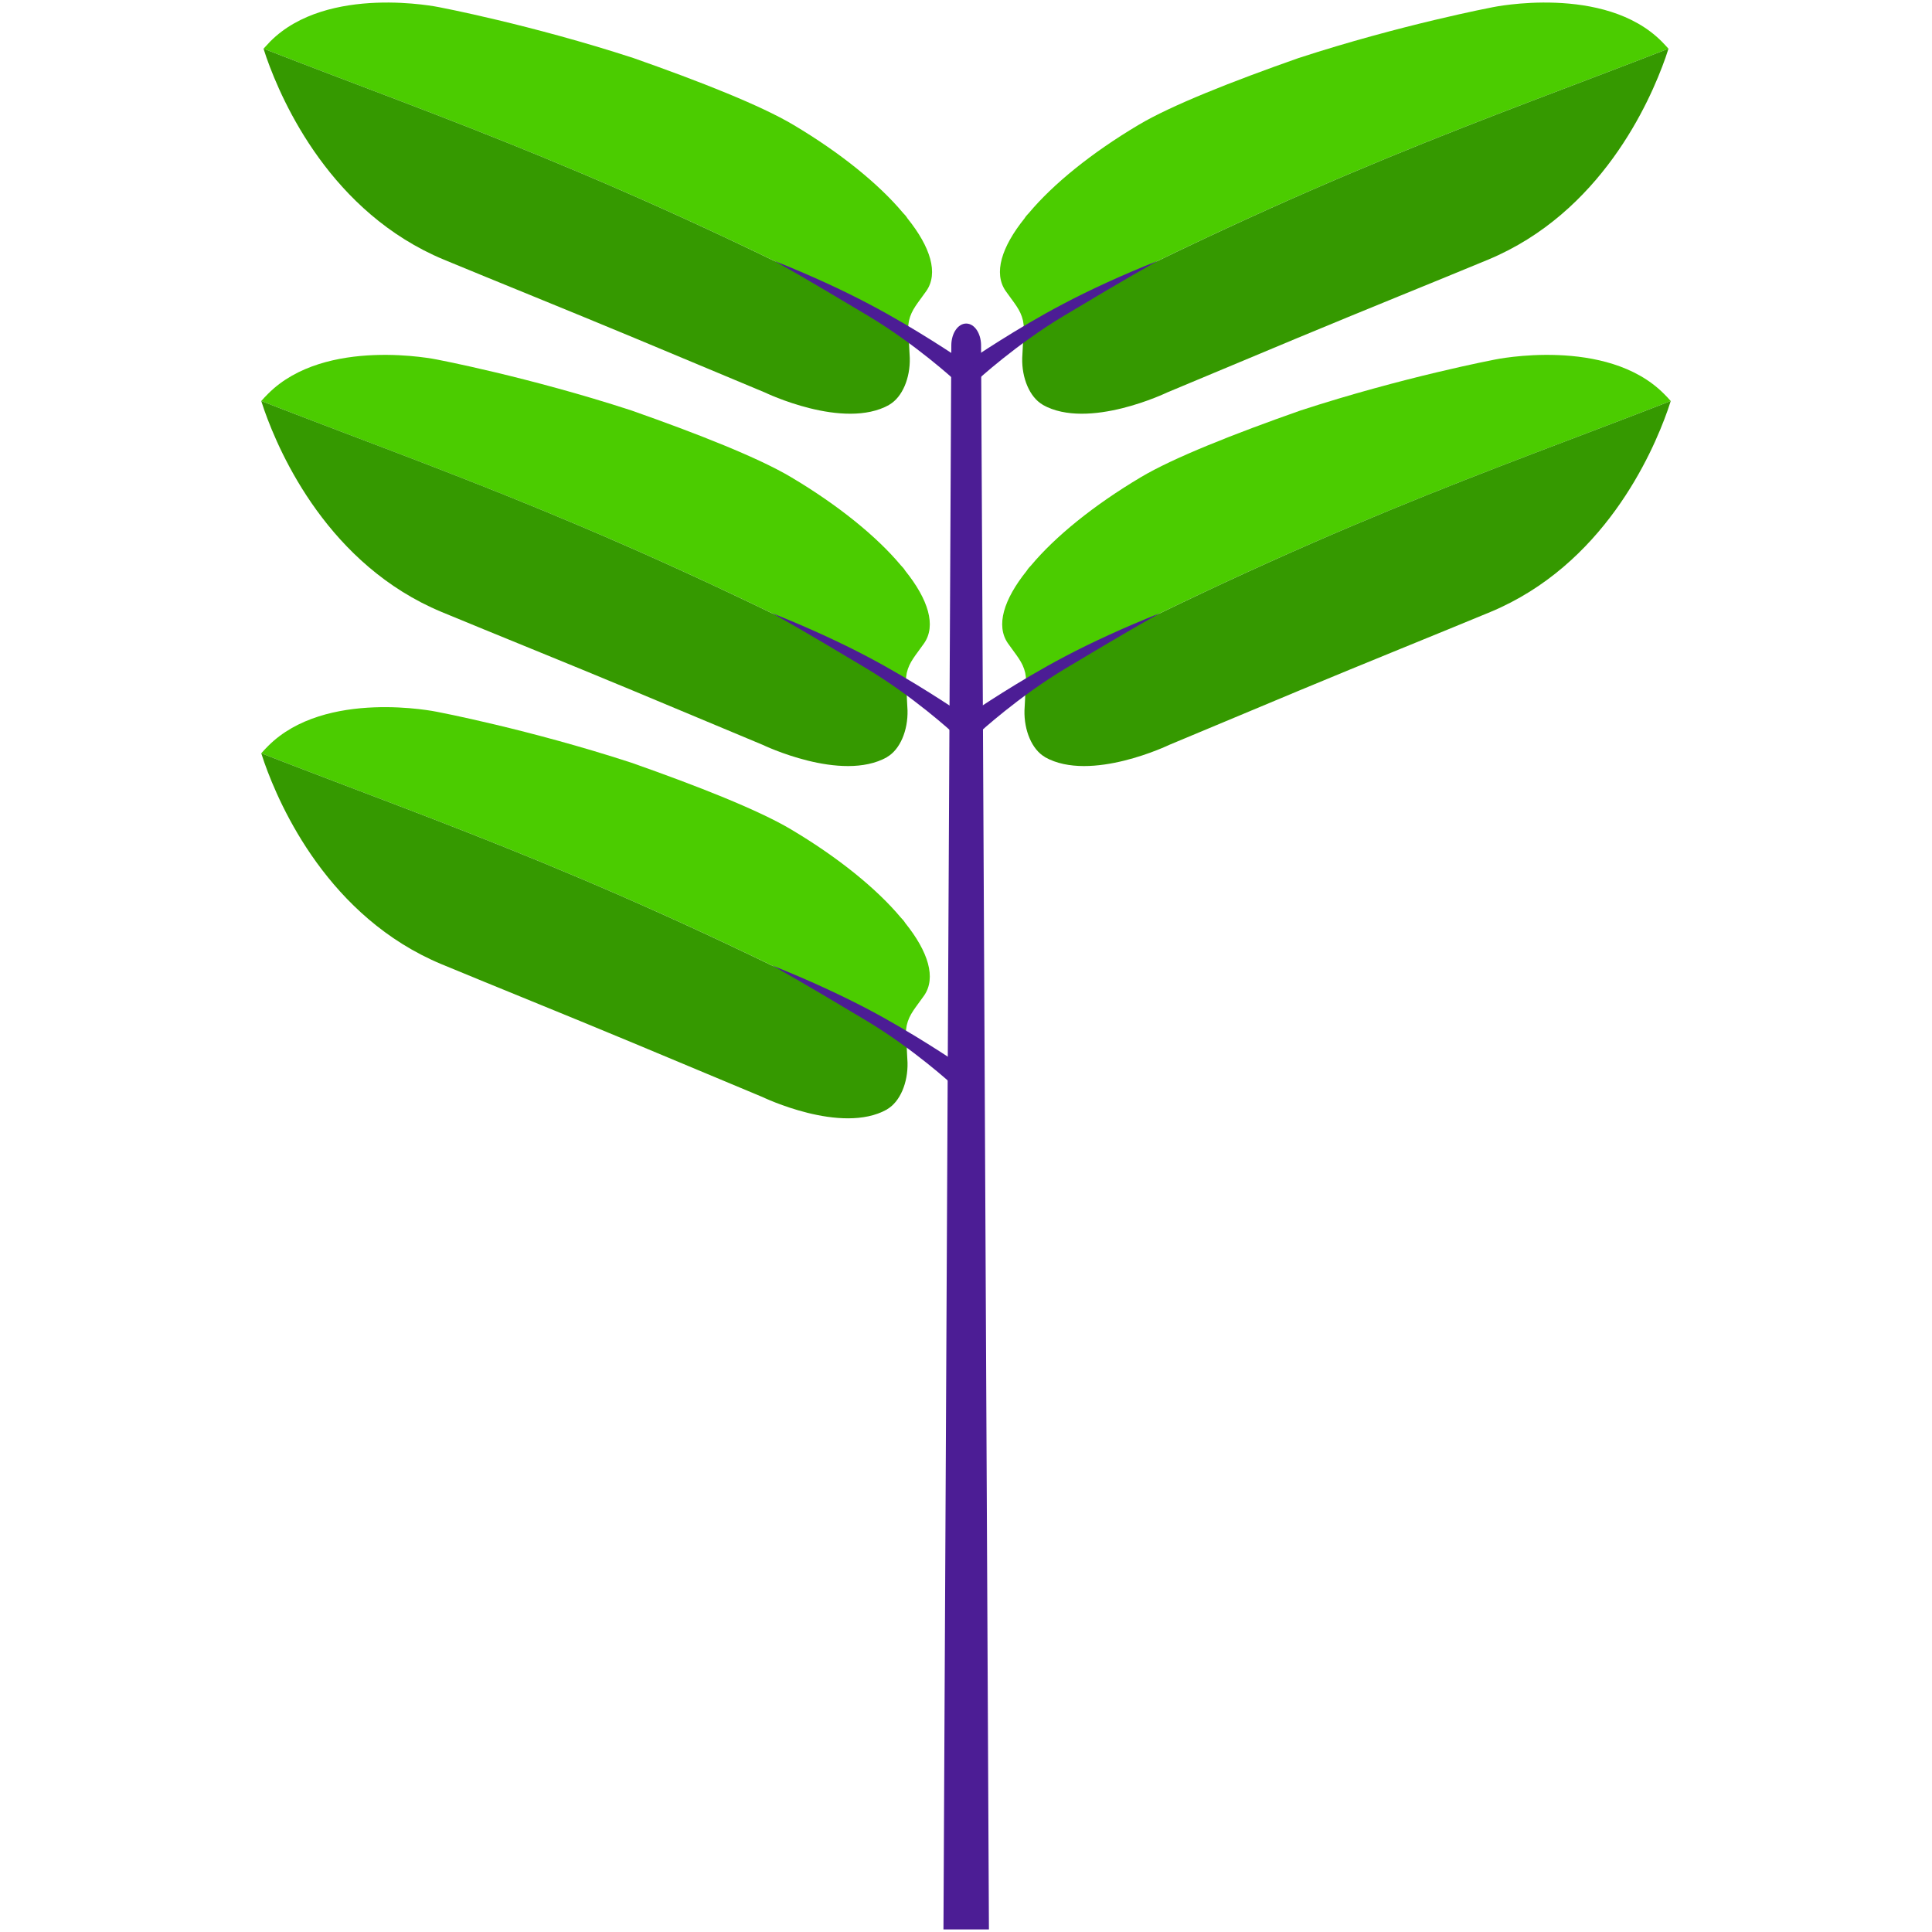
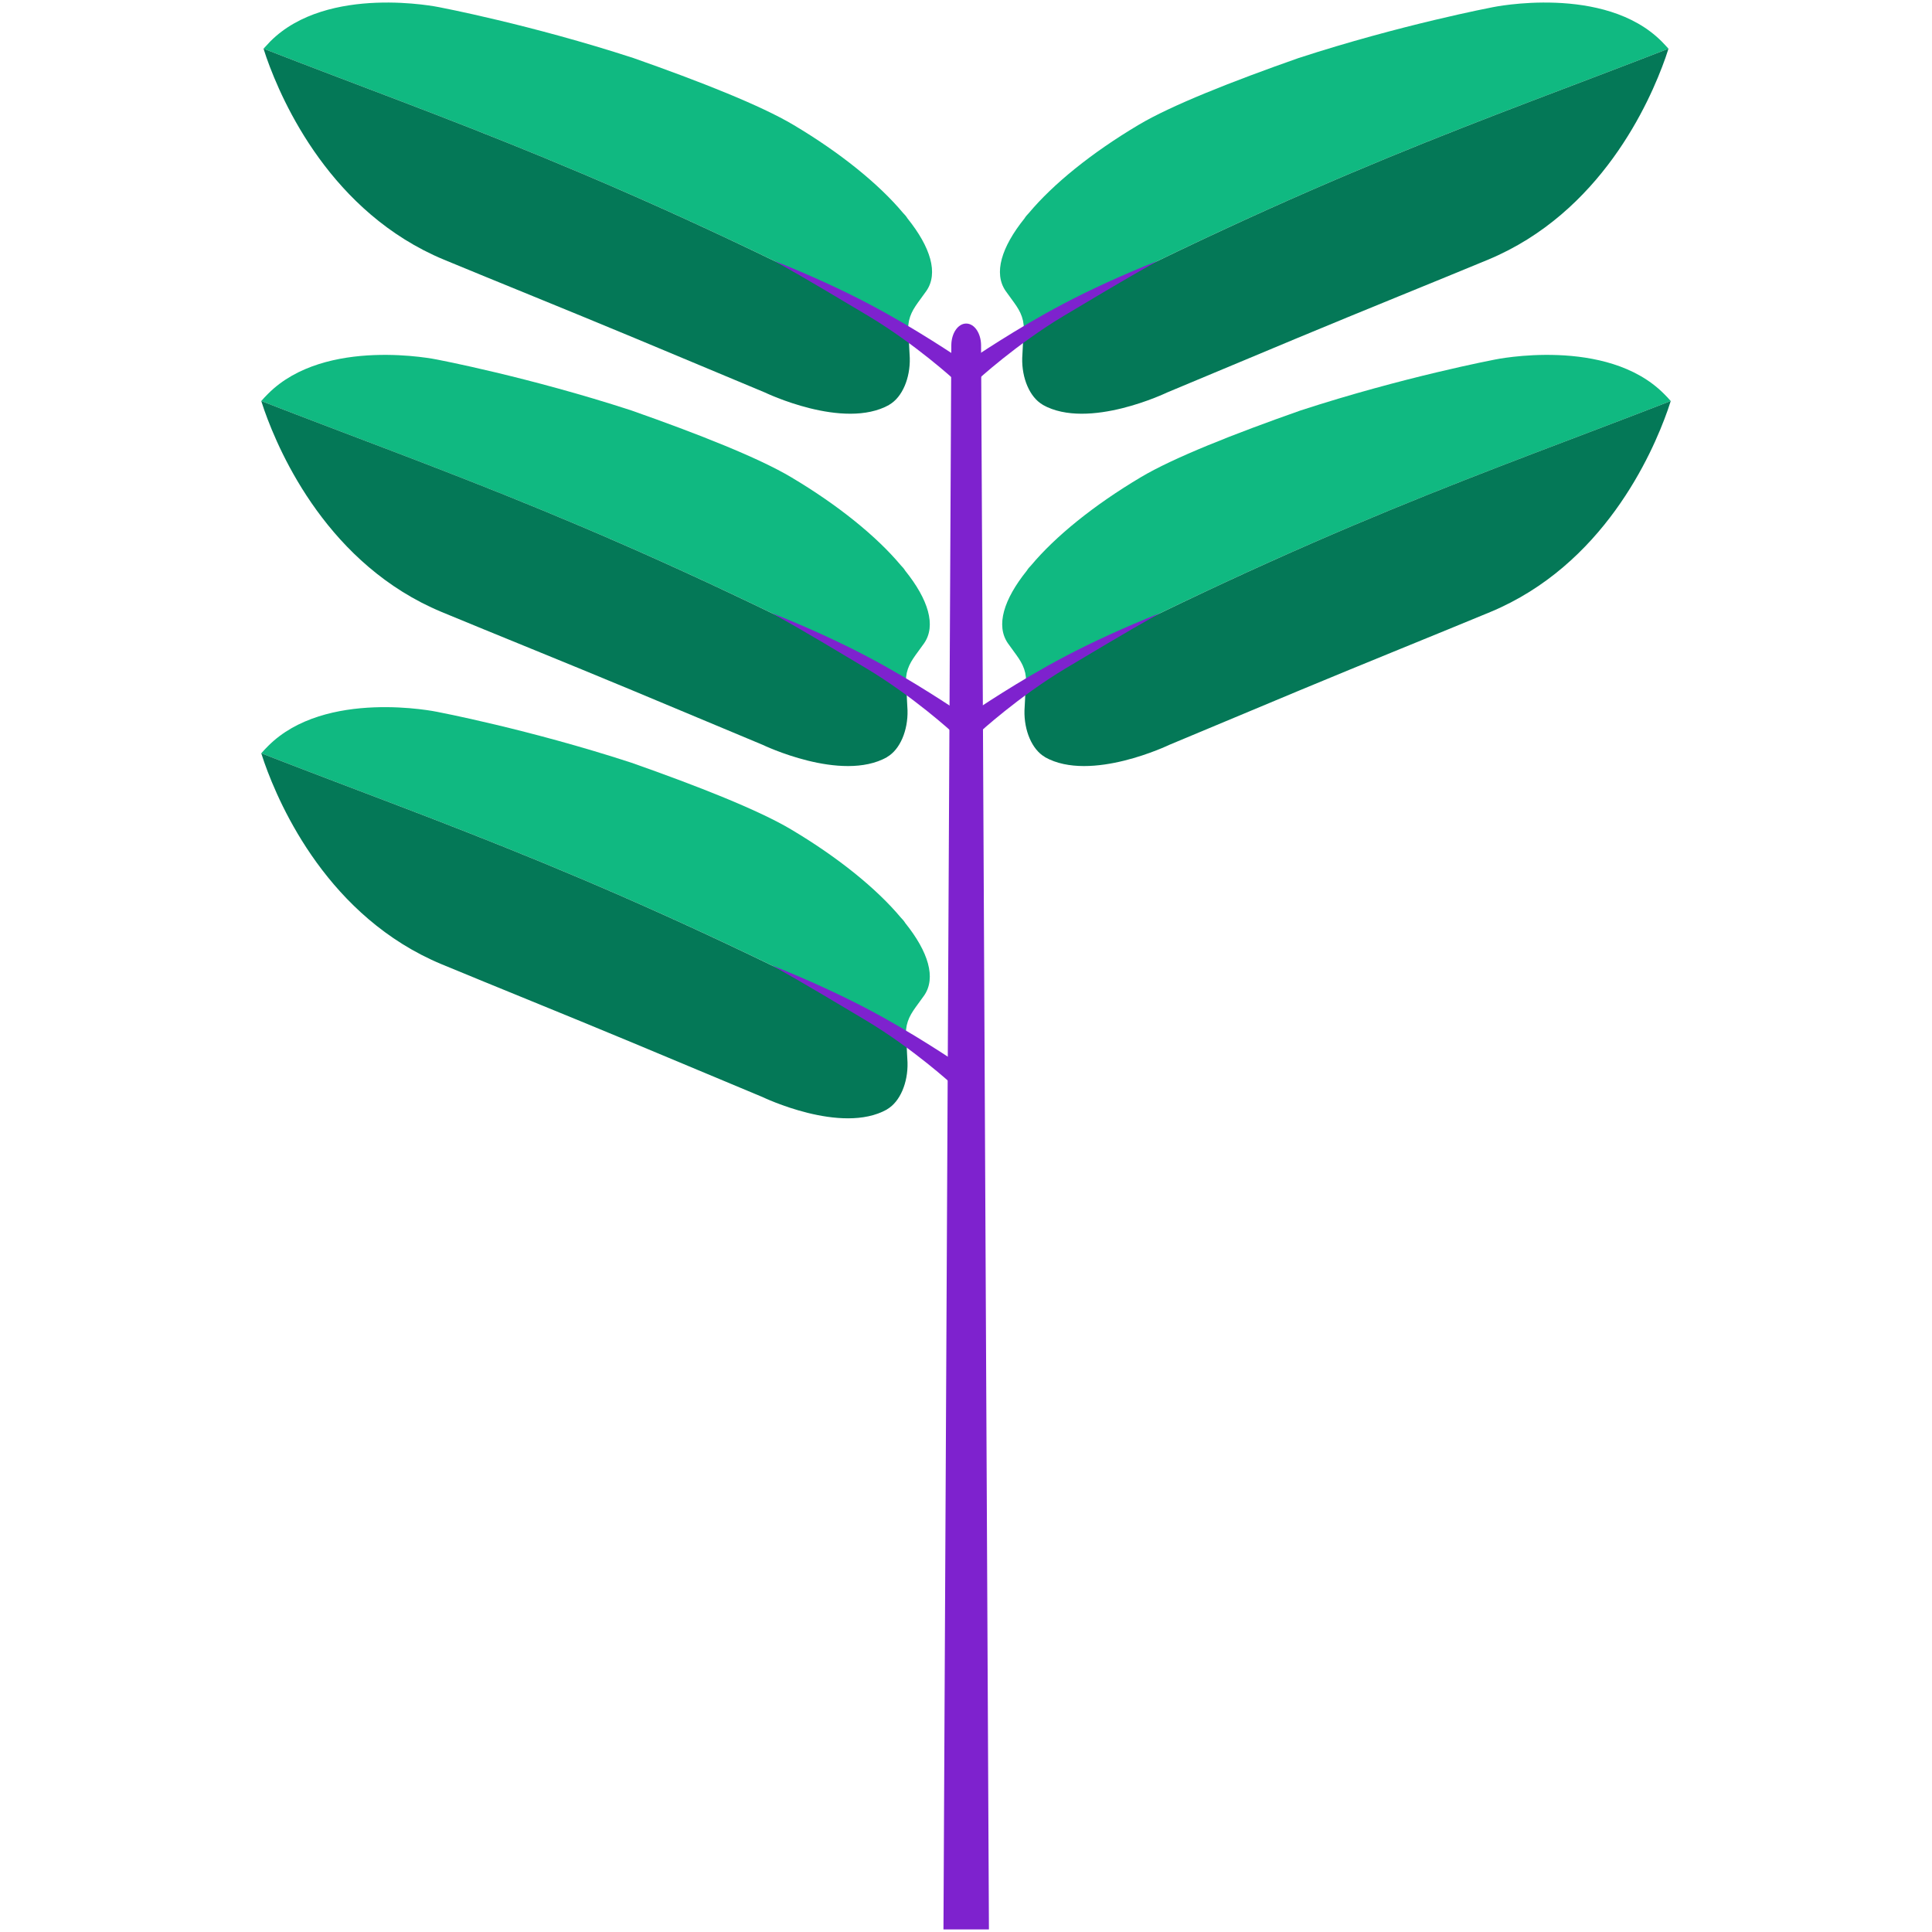
<svg xmlns="http://www.w3.org/2000/svg" version="1.1" id="Layer_1" x="0px" y="0px" viewBox="0 0 3000 3000" style="enable-background:new 0 0 3000 3000;" xml:space="preserve">
  <style type="text/css">
- 	.st0{fill:#4C1D95;}
- 	.st1{fill:#4BCC00;}
- 	.st2{fill:#359900;}
+ 	.st0{fill:#7e22ce;}
+ 	.st1{fill:#10b981;}
+ 	.st2{fill:#047857;}
</style>
  <g>
    <path class="st0" d="M1535.6,2996H1465l12.2-2460.1c0.2-18.6,10.4-33.5,23.1-33.5s22.9,14.9,23.1,33.5L1535.6,2996z" />
    <g>
      <path class="st1" d="M2590.8,75.6c-287.1,111.8-541.1,195-1000.8,433.9c-0.4-4.2-0.8-8.1-1.5-11.6c-3.9-17.3-13.9-27.4-27-46.2    c-18.9-27.4-6.6-67.8,29.3-112.5c1.9-3.1,4.2-5.8,6.9-8.5c37.4-44.7,97.1-93.3,170.3-136.8c50.5-30.1,144.9-67.4,248.2-103.7    c159.5-52,301.7-79,301.7-79s173.4-36.2,262.4,53.2C2583.8,67.9,2587.3,71.8,2590.8,75.6z" />
      <path class="st2" d="M2590.8,75.6c-1.2,3.9-2.7,8.5-4.6,13.9c-24.7,70.1-100.6,240.9-275.5,313.7    C2229,437.1,2119.9,481,2014.3,525c-115.6,48.2-201.9,84.4-201.9,84.4s-122.2,59-193.1,19.3c0-0.4-0.4-0.4-0.4-0.4    c-20-11.6-32.4-41.2-31.6-72.4c0.4-8.9,1.2-20.4,1.5-30.1c0.8-7.7,1.2-13.9,1.2-16.2C2049.7,270.6,2303.7,187.4,2590.8,75.6z" />
      <path class="st0" d="M1650.8,472c-72.8,38.2-141.4,85-141.4,85l7.9,33.5c0,0,60.6-55.8,134.5-100c37.9-22.5,88.2-53,145.8-85.4    C1741.1,427.5,1690.8,450.9,1650.8,472z" />
    </g>
    <g>
      <path class="st1" d="M2594.3,622.7c-287.1,111.8-541.1,195-1000.8,433.9c-0.4-4.2-0.8-8.1-1.5-11.6c-3.9-17.3-13.9-27.4-27-46.2    c-18.9-27.4-6.6-67.8,29.3-112.5c1.9-3.1,4.2-5.8,6.9-8.5c37.4-44.7,97.1-93.3,170.3-136.8c50.5-30.1,144.9-67.4,248.2-103.7    c159.5-52,301.7-79,301.7-79s173.4-36.2,262.4,53.2C2587.4,615,2590.9,618.8,2594.3,622.7z" />
      <path class="st2" d="M2594.3,622.7c-1.2,3.9-2.7,8.5-4.6,13.9c-24.7,70.1-100.6,240.9-275.5,313.7    c-81.7,33.9-190.8,77.8-296.4,121.8c-115.6,48.2-201.9,84.4-201.9,84.4s-122.2,59-193.1,19.3c0-0.4-0.4-0.4-0.4-0.4    c-20-11.6-32.4-41.2-31.6-72.4c0.4-8.9,1.2-20.4,1.5-30.1c0.8-7.7,1.2-13.9,1.2-16.2C2053.3,817.7,2307.2,734.4,2594.3,622.7z" />
      <path class="st0" d="M1654.3,1019c-72.8,38.2-141.4,85-141.4,85l7.9,33.5c0,0,60.6-55.8,134.5-100c37.9-22.5,88.2-53,145.8-85.4    C1744.7,974.6,1694.4,997.9,1654.3,1019z" />
    </g>
    <g>
      <path class="st1" d="M409.2,75.6c287.1,111.8,541.1,195,1000.8,433.9c0.4-4.2,0.8-8.1,1.5-11.6c3.9-17.3,13.9-27.4,27-46.2    c18.9-27.4,6.6-67.8-29.3-112.5c-1.9-3.1-4.2-5.8-6.9-8.5c-37.4-44.7-97.1-93.3-170.3-136.8c-50.5-30.1-144.9-67.4-248.2-103.7    c-159.5-52-301.7-79-301.7-79S508.6-25,419.6,64.4C416.2,67.9,412.7,71.8,409.2,75.6z" />
      <path class="st2" d="M409.2,75.6c1.2,3.9,2.7,8.5,4.6,13.9c24.7,70.1,100.6,240.9,275.5,313.7C771.1,437.1,880.1,481,985.7,525    c115.6,48.2,201.9,84.4,201.9,84.4s122.2,59,193.1,19.3c0-0.4,0.4-0.4,0.4-0.4c20-11.6,32.4-41.2,31.6-72.4    c-0.4-8.9-1.2-20.4-1.5-30.1c-0.8-7.7-1.2-13.9-1.2-16.2C950.3,270.6,696.3,187.4,409.2,75.6z" />
      <path class="st0" d="M1349.2,472c72.8,38.2,141.4,85,141.4,85l-7.9,33.5c0,0-60.6-55.8-134.5-100c-37.9-22.5-88.2-53-145.8-85.4    C1258.9,427.5,1309.2,450.9,1349.2,472z" />
    </g>
    <g>
      <path class="st1" d="M405.7,622.7c287.1,111.8,541.1,195,1000.8,433.9c0.4-4.2,0.8-8.1,1.5-11.6c3.9-17.3,13.9-27.4,27-46.2    c18.9-27.4,6.6-67.8-29.3-112.5c-1.9-3.1-4.2-5.8-6.9-8.5c-37.4-44.7-97.1-93.3-170.3-136.8c-50.5-30.1-144.9-67.4-248.2-103.7    c-159.5-52-301.7-79-301.7-79s-173.4-36.2-262.4,53.2C412.6,615,409.1,618.8,405.7,622.7z" />
      <path class="st2" d="M405.7,622.7c1.2,3.9,2.7,8.5,4.6,13.9c24.7,70.1,100.6,240.9,275.5,313.7c81.7,33.9,190.8,77.8,296.4,121.8    c115.6,48.2,201.9,84.4,201.9,84.4s122.2,59,193.1,19.3c0-0.4,0.4-0.4,0.4-0.4c20-11.6,32.4-41.2,31.6-72.4    c-0.4-8.9-1.2-20.4-1.5-30.1c-0.8-7.7-1.2-13.9-1.2-16.2C946.7,817.7,692.8,734.4,405.7,622.7z" />
      <path class="st0" d="M1345.7,1019c72.8,38.2,141.4,85,141.4,85l-7.9,33.5c0,0-60.6-55.8-134.5-100c-37.9-22.5-88.2-53-145.8-85.4    C1255.3,974.6,1305.6,997.9,1345.7,1019z" />
    </g>
    <g>
      <path class="st1" d="M405.7,1169.7c287.1,111.8,541.1,195,1000.8,433.9c0.4-4.2,0.8-8.1,1.5-11.6c3.9-17.3,13.9-27.4,27-46.2    c18.9-27.4,6.6-67.8-29.3-112.5c-1.9-3.1-4.2-5.8-6.9-8.5c-37.4-44.7-97.1-93.3-170.3-136.8c-50.5-30.1-144.9-67.4-248.2-103.7    c-159.5-52-301.7-79-301.7-79s-173.4-36.2-262.4,53.2C412.6,1162,409.1,1165.9,405.7,1169.7z" />
      <path class="st2" d="M405.7,1169.7c1.2,3.9,2.7,8.5,4.6,13.9c24.7,70.1,100.6,240.9,275.5,313.7c81.7,33.9,190.8,77.8,296.4,121.8    c115.6,48.2,201.9,84.4,201.9,84.4s122.2,59,193.1,19.3c0-0.4,0.4-0.4,0.4-0.4c20-11.6,32.4-41.2,31.6-72.4    c-0.4-8.9-1.2-20.4-1.5-30.1c-0.8-7.7-1.2-13.9-1.2-16.2C946.7,1364.7,692.8,1281.5,405.7,1169.7z" />
      <path class="st0" d="M1345.7,1566c72.8,38.2,141.4,85,141.4,85l-7.9,33.5c0,0-60.6-55.8-134.5-100c-37.9-22.5-88.2-53-145.8-85.4    C1255.3,1521.6,1305.6,1545,1345.7,1566z" />
    </g>
  </g>
</svg>
